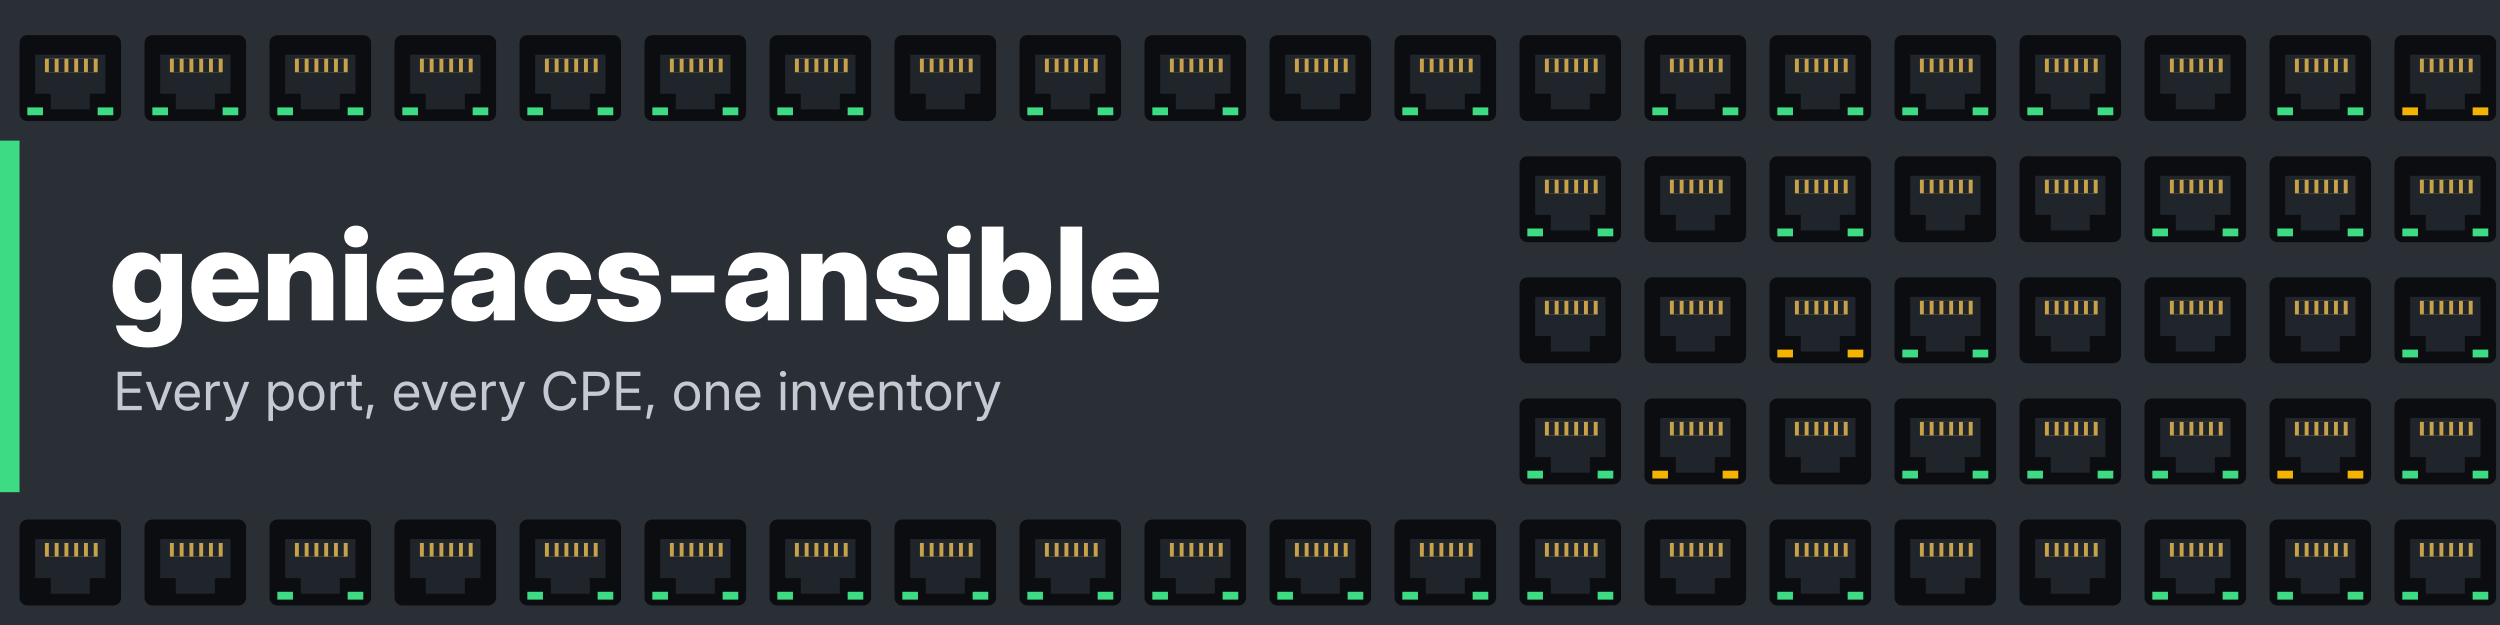
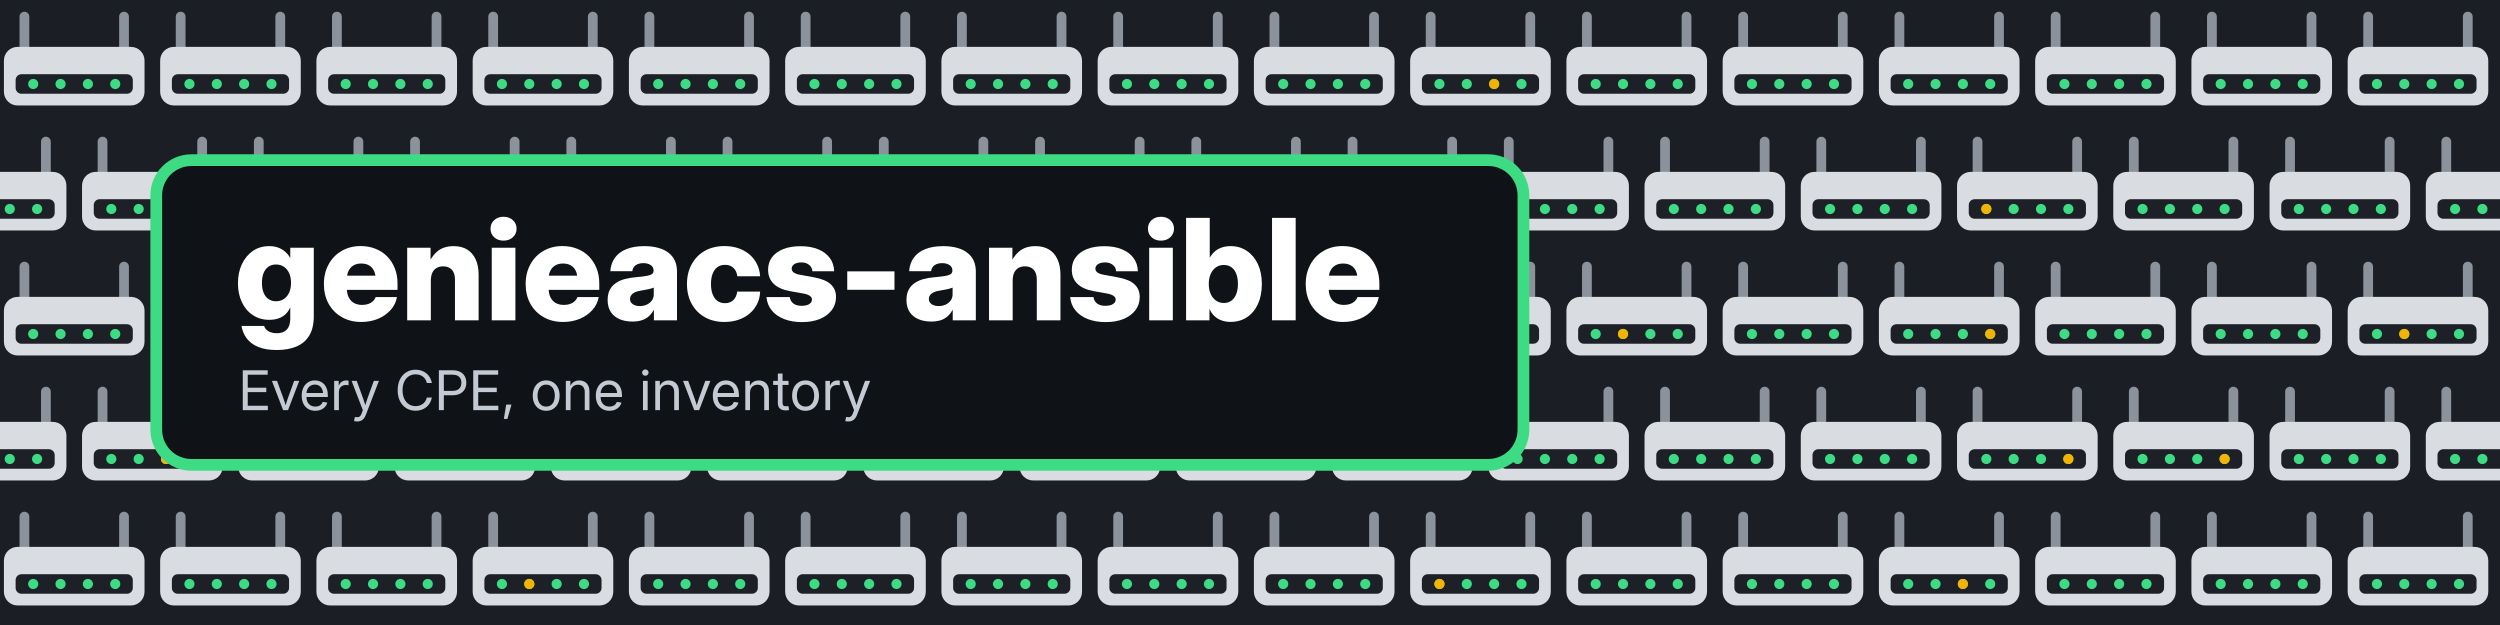
<svg xmlns="http://www.w3.org/2000/svg" viewBox="0 0 1280 320" width="1280" height="320">
  <defs>
    <path id="ino32w800g" d="m617-432q-163 0-271 45q-108 45-167 125q-59 79-75 180h329q9-32 34-56q25-24 63-37q38-13 87-13q96 0 146 54q50 53 50 158v163h-1q-28-62-72-102q-45-40-104-59q-58-19-127-19q-138 0-241 69q-103 68-159 188q-57 120-57 275q0 157 58 279q58 122 160 192q102 69 236 69q69 0 125-19q57-20 103-58q46-38 78-94h1v148h342v-998q0-172-66-280q-65-108-186-159q-121-51-286-51zm-12 709q66 0 115 33q49 33 77 93q27 61 27 142q0 81-27 141q-28 60-77 93q-49 33-115 33q-62 0-109-32q-46-32-71-92q-24-60-24-143q0-84 24-144q25-60 71-92q47-32 109-32z" />
    <path id="ino32w800e" d="m596-24q-162 0-284 71q-123 70-192 195q-68 125-68 286q0 161 69 286q68 125 189 195q121 71 277 71q119 0 217-40q98-39 170-112q71-73 110-173q39-99 39-219v-93h-959v206h798l-158-42q0 68-25 117q-25 49-72 76q-46 26-111 26q-65 0-111-26q-47-27-72-76q-26-49-26-117v-152q0-70 27-122q26-53 75-81q50-28 119-28q51 0 91 14q40 14 67 40q27 26 40 60h309q-19-106-92-188q-73-81-183-128q-111-46-244-46z" />
    <path id="ino32w800n" d="m440 574v-574h-344v1056h340l0-283h-51q49 140 142 223q93 83 245 83q115 0 196-49q81-50 124-143q43-93 43-223v-664h-344v592q0 94-45 143q-45 50-127 50q-54 0-95-23q-40-23-62-69q-22-47-22-119z" />
    <path id="ino32w800i" d="m96 0v1056h344v-1056zm171 1159q-83 0-136 49q-53 49-53 125q0 76 53 124q53 49 136 49q83 0 136-49q54-48 54-124q0-76-54-125q-53-49-136-49z" />
    <path id="ino32w800a" d="m419-18q-106 0-187 34q-82 35-128 104q-47 70-47 175q0 89 32 150q32 60 89 98q56 38 131 58q74 19 158 26q94 8 151 18q57 9 82 27q25 17 25 49v5q0 32-18 55q-18 24-51 37q-33 14-78 14q-48 0-83-14q-35-15-55-41q-20-27-24-63h-320q8 115 67 196q59 82 166 125q108 44 261 44q115 0 204-25q88-24 149-72q61-47 92-115q31-69 31-156v-711h-336v148h-4q-32-57-75-94q-43-36-100-54q-57-18-132-18zm105 225q57 0 104 22q46 22 73 60q27 39 27 91v96q-14-6-33-12q-19-6-42-11q-24-5-52-10q-28-5-60-11q-46-7-82-22q-35-15-55-40q-21-24-21-59q0-33 18-56q18-23 49-35q32-13 74-13z" />
    <path id="ino32w800c" d="m598-24q-163 0-286 69q-123 70-191 194q-69 124-69 289q0 164 69 288q68 125 191 195q123 69 286 69q110 0 203-32q92-32 161-91q68-58 108-139q40-80 46-177l-332 0q-4 37-18 68q-14 31-38 53q-23 22-54 34q-31 11-69 11q-64 0-110-33q-46-34-70-97q-24-63-24-149q0-86 24-149q24-63 70-97q46-33 110-33q38 0 69 12q31 11 54 34q22 22 36 53q14 32 19 70l333 0q-3-97-42-177q-39-81-108-140q-69-60-162-92q-94-33-206-33z" />
    <path id="ino32w800s" d="m562-26q-146 0-259 44q-113 44-180 126q-67 82-77 194h339q8-58 52-93q45-34 120-34q71 0 111 25q40 25 40 65q0 35-33 56q-32 22-95 33l-191 34q-156 28-238 107q-81 79-81 204q0 104 56 181q57 77 164 120q106 42 253 42q148 0 256-45q108-44 168-126q61-81 64-194h-317q-1 56-46 92q-44 37-113 37q-67 0-105-26q-37-26-37-65q0-33 30-55q30-22 84-32l212-39q164-30 241-100q78-70 78-188q0-108-63-190q-62-82-173-128q-112-45-260-45z" />
    <path id="ino32w800hyphen" d="m806 712v-268h-687v268z" />
    <path id="ino32w800b" d="m742-23q-70 0-128 21q-59 20-104 62q-45 41-72 103h-2v-163h-340v1490h344v-576h2q34 56 78 93q44 36 101 54q56 18 124 18q134 0 236-70q102-69 160-193q57-124 57-286q0-167-56-291q-57-125-159-193q-102-69-241-69zm-97 275q64 0 110 34q46 33 70 95q25 62 25 149q0 86-25 148q-24 61-70 94q-46 33-110 33q-64 0-114-34q-49-34-77-96q-28-61-28-145q0-85 28-147q28-62 77-96q50-35 114-35z" />
    <path id="ino32w800l" d="m440 1490v-1490h-344v1490z" />
-     <path id="ino20w400E" d="m169 0v1490h929v-165h-743v-487h691v-165h-691v-508h749v-165z" />
-     <path id="ino20w400v" d="m466 0l-420 1096h192l235-643q35-94 61-187q26-94 54-183h-58q28 89 55 183q26 93 60 187l233 643h192l-421-1096z" />
-     <path id="ino20w400e" d="m605-24q-159 0-274 72q-115 71-177 199q-61 127-61 295q0 168 62 297q61 129 173 202q111 73 259 73q97 0 184-33q87-33 155-102q68-68 107-173q39-105 39-249v-66h-868v150h771l-80-54q0 109-36 193q-35 83-104 130q-69 47-168 47q-98 0-169-48q-72-47-110-127q-38-79-38-176v-91q0-119 41-204q41-86 117-132q75-45 178-45q69 0 124 20q55 21 93 61q39 39 58 96l173-32q-24-89-86-158q-63-68-155-107q-93-38-208-38z" />
-     <path id="ino20w400r" d="m147 0v1096h170v-169h9q30 84 104 134q74 51 173 51q21 0 46-1q25-1 39-3v-177q-9 3-40 7q-30 4-67 4q-72 0-131-31q-59-32-93-90q-34-57-34-138v-683z" />
-     <path id="ino20w400y" d="m138-410l30 154l48-3q48-9 86 0q38 9 69 43q31 35 54 102l41 113l-420 1097h192l235-643q35-95 61-188q26-93 54-182h-59q28 89 55 183q26 93 60 187l235 643h191l-490-1273q-32-83-78-138q-46-54-106-81q-61-27-136-27q-40 0-72 4q-32 5-50 9z" />
-     <path id="ino20w400p" d="m147-418v1514h171v-171h14q24 41 64 84q41 43 105 73q64 31 158 31q140 0 245-70q105-70 164-197q60-128 60-300q0-172-59-300q-59-128-164-198q-106-71-245-71q-93 0-156 31q-64 31-105 75q-40 44-66 85h-10v-586zm486 554q101 0 171 52q70 53 108 146q37 92 37 214q0 120-37 212q-37 92-107 143q-71 52-172 52q-101 0-172-51q-70-51-107-143q-37-91-37-213q0-123 37-216q37-93 108-144q71-52 171-52z" />
-     <path id="ino20w400o" d="m595-24q-150 0-263 71q-113 72-176 200q-63 128-63 296q0 170 63 299q63 129 176 200q113 72 263 72q151 0 264-72q114-71 177-200q63-129 63-299q0-168-63-296q-63-128-177-200q-113-71-264-71zm0 159q109 0 181 54q72 55 108 148q36 93 36 206q0 114-36 208q-36 93-108 149q-72 55-181 55q-107 0-179-55q-72-55-108-149q-36-93-36-208q0-113 36-206q36-93 108-148q71-54 179-54z" />
-     <path id="ino20w400t" d="m594 1096v-151h-576v151zm-401 274h177v-1092q0-70 28-101q29-31 98-31q19 0 46 3q26 2 48 5l24-150q-27-7-61-10q-34-3-66-3q-142 0-218 70q-76 71-76 202z" />
-     <path id="ino20w400comma" d="m103-332l88 540h198l-153-540z" />
-     <path id="ino20w400C" d="m782-21q-197 0-348 94q-151 95-237 267q-86 172-86 404q0 233 86 405q85 173 237 267q151 95 348 95q114 0 215-33q101-34 182-99q80-64 134-155q54-92 74-208h-188q-16 79-55 139q-39 59-95 101q-55 41-123 61q-69 21-144 21q-142 0-252-71q-111-71-173-204q-63-133-63-319q0-185 63-318q63-133 173-204q110-70 252-70q75 0 143 21q68 21 124 62q56 40 95 100q39 60 56 138h187q-19-115-73-206q-54-91-134-156q-81-64-182-98q-101-34-216-34z" />
-     <path id="ino20w400P" d="m169 0v1490h518q168 0 281-61q113-60 170-165q57-105 57-240q0-135-58-241q-58-106-171-167q-113-61-281-61h-387v165h382q113 0 186 38q73 39 108 108q35 69 35 158q0 89-35 157q-35 68-108 106q-74 38-187 38h-324v-1325z" />
-     <path id="ino20w400n" d="m323 652v-652h-176v1096h170l1-265h-33q51 151 145 216q94 66 220 66q111 0 197-47q86-46 136-140q49-93 49-235v-691h-177v677q0 132-66 204q-67 72-185 72q-79 0-143-34q-63-34-100-100q-38-67-38-167z" />
-     <path id="ino20w400i" d="m147 0v1096h176v-1096zm89 1287q-50 0-86 35q-36 35-36 83q0 50 36 84q36 34 86 34q50 0 86-34q36-34 36-84q0-48-36-83q-36-35-86-35z" />
-     <g id="pt">
-       <rect width="52" height="44" rx="4" fill="#0b0d10" />
-       <path d="M8 10h36v20h-8v8h-20v-8h-8z" fill="#20252c" />
-       <path d="M13 12h27v7h-27z" fill="#c8a24a" />
-       <path d="M15 12h3v7h-3zM20 12h3v7h-3zM25 12h3v7h-3zM30 12h3v7h-3zM35 12h3v7h-3z" fill="#20252c" />
+     <path id="ino21w400E" d="m168 0v1490h931v-165h-745v-486h693v-165h-693v-509h751v-165z" />
+     <path id="ino21w400v" d="m464 0l-419 1094h192l234-642q34-92 61-184q26-93 53-181h-56q28 88 54 181q26 92 60 184l233 642h190l-419-1094z" />
+     <path id="ino21w400e" d="m602-24q-159 0-273 72q-115 71-176 198q-61 128-61 295q0 167 61 296q62 129 173 202q112 73 259 73q97 0 184-34q88-33 155-102q68-69 106-174q39-105 39-247v-64h-868v149h772l-80-54q0 109-36 193q-36 83-105 129q-68 47-167 47q-98 0-169-47q-72-47-110-127q-38-79-38-177v-90q0-118 41-203q41-86 116-132q76-45 178-45q69 0 125 20q55 21 93 61q39 40 58 96l172-29q-24-91-86-160q-62-69-155-107q-93-39-208-39z" />
+     <path id="ino21w400r" d="m146 0v1094h169v-170h9q30 84 103 135q73 51 173 51q21 0 45-2q25-1 38-2v-177q-8 2-39 7q-31 4-67 4q-71 0-130-31q-58-31-92-89q-33-58-33-139v-681z" />
+     <path id="ino21w400y" d="m138-410l28 154l52-3q46-9 84 0q37 9 67 44q30 34 54 100l42 115l-420 1094h192l234-642q34-93 61-185q26-92 53-180h-57q27 88 54 181q27 92 60 184l234 642h190l-489-1272q-32-82-78-137q-45-54-106-81q-60-27-134-27q-40 0-71 4q-32 5-50 9z" />
+     <path id="ino21w400C" d="m781-22q-196 0-348 95q-152 95-238 267q-85 173-85 404q0 233 85 405q86 172 238 267q152 96 348 96q115 0 216-34q102-34 182-99q81-64 134-156q54-91 75-207h-188q-17 78-56 138q-38 60-94 102q-56 41-124 62q-68 21-145 21q-143 0-253-72q-110-71-173-204q-62-133-62-319q0-185 63-318q62-133 173-204q110-71 252-71q77 0 145 21q68 22 124 62q55 41 94 101q39 60 56 138h188q-20-115-74-206q-54-91-134-156q-81-64-182-98q-101-35-217-35z" />
+     <path id="ino21w400P" d="m168 0v1490h519q167 0 280-60q113-60 170-165q57-105 57-240q0-136-58-241q-58-106-171-166q-114-61-281-61h-390v164h386q112 0 185 39q73 38 109 107q35 69 35 158q0 89-35 156q-36 68-109 106q-73 39-187 39h-324v-1326z" />
+     <path id="ino21w400comma" d="m100-329l88 537h197l-152-537z" />
+     <path id="ino21w400o" d="m593-24q-149 0-262 71q-113 72-176 199q-63 128-63 296q0 170 63 298q63 129 176 200q113 72 262 72q151 0 264-72q113-71 176-200q63-128 63-298q0-168-63-296q-63-127-176-199q-113-71-264-71zm0 158q108 0 180 55q73 54 109 147q36 92 36 206q0 115-36 208q-36 93-109 148q-72 56-180 56q-107 0-179-56q-71-54-108-148q-36-93-36-208q0-114 36-206q37-93 108-147q72-55 179-55z" />
+     <path id="ino21w400n" d="m322 650v-650h-176v1094h170l0-265h-34q52 150 146 216q93 65 220 65q110 0 196-46q87-47 136-140q49-93 49-235v-689h-176v675q0 132-66 204q-67 72-185 72q-79 0-142-34q-64-33-101-100q-37-67-37-167z" />
+     <path id="ino21w400i" d="m146 0v1094h176v-1094zm88 1286q-50 0-85 34q-36 35-36 84q0 49 36 83q35 35 85 35q51 0 86-35q36-34 36-84q0-48-36-83q-35-34-86-34z" />
+     <path id="ino21w400t" d="m594 1094v-151h-576v151zm-400 274h176v-1091q0-70 28-100q29-31 98-31q19 0 46 2q26 3 48 5l23-149q-28-6-61-10q-34-3-66-3q-141 0-217 70q-75 70-75 200z" />
+     <g id="rf">
+       <rect x="10" y="4" width="5" height="22" rx="2.5" fill="#8b929c" />
+       <rect x="61" y="4" width="5" height="22" rx="2.5" fill="#8b929c" />
+       <rect x="2" y="22" width="72" height="30" rx="7" fill="#d9dce1" />
+       <rect x="8" y="36" width="60" height="10" rx="3" fill="#1d2127" />
+       <path d="M14.4 41a2.6 2.6 0 1 0 5.2 0a2.6 2.6 0 1 0-5.2 0M28.4 41a2.6 2.6 0 1 0 5.2 0a2.6 2.6 0 1 0-5.2 0M42.4 41a2.6 2.6 0 1 0 5.2 0a2.6 2.6 0 1 0-5.2 0M56.4 41a2.6 2.6 0 1 0 5.2 0a2.6 2.6 0 1 0-5.2 0" fill="#3ddc84" />
    </g>
  </defs>
-   <rect width="1280" height="320" fill="#2a2f36" />
-   <use href="#pt" x="10" y="18" />
-   <path d="M14 55h8v4h-8zM50 55h8v4h-8z" fill="#3ddc84" />
-   <use href="#pt" x="74" y="18" />
-   <path d="M78 55h8v4h-8zM114 55h8v4h-8z" fill="#3ddc84" />
-   <use href="#pt" x="138" y="18" />
-   <path d="M142 55h8v4h-8zM178 55h8v4h-8z" fill="#3ddc84" />
-   <use href="#pt" x="202" y="18" />
-   <path d="M206 55h8v4h-8zM242 55h8v4h-8z" fill="#3ddc84" />
-   <use href="#pt" x="266" y="18" />
-   <path d="M270 55h8v4h-8zM306 55h8v4h-8z" fill="#3ddc84" />
-   <use href="#pt" x="330" y="18" />
-   <path d="M334 55h8v4h-8zM370 55h8v4h-8z" fill="#3ddc84" />
-   <use href="#pt" x="394" y="18" />
-   <path d="M398 55h8v4h-8zM434 55h8v4h-8z" fill="#3ddc84" />
-   <use href="#pt" x="458" y="18" />
-   <use href="#pt" x="522" y="18" />
-   <path d="M526 55h8v4h-8zM562 55h8v4h-8z" fill="#3ddc84" />
-   <use href="#pt" x="586" y="18" />
-   <path d="M590 55h8v4h-8zM626 55h8v4h-8z" fill="#3ddc84" />
-   <use href="#pt" x="650" y="18" />
-   <use href="#pt" x="714" y="18" />
-   <path d="M718 55h8v4h-8zM754 55h8v4h-8z" fill="#3ddc84" />
-   <use href="#pt" x="778" y="18" />
-   <use href="#pt" x="842" y="18" />
-   <path d="M846 55h8v4h-8zM882 55h8v4h-8z" fill="#3ddc84" />
-   <use href="#pt" x="906" y="18" />
-   <path d="M910 55h8v4h-8zM946 55h8v4h-8z" fill="#3ddc84" />
-   <use href="#pt" x="970" y="18" />
-   <path d="M974 55h8v4h-8zM1010 55h8v4h-8z" fill="#3ddc84" />
-   <use href="#pt" x="1034" y="18" />
-   <path d="M1038 55h8v4h-8zM1074 55h8v4h-8z" fill="#3ddc84" />
-   <use href="#pt" x="1098" y="18" />
-   <use href="#pt" x="1162" y="18" />
-   <path d="M1166 55h8v4h-8zM1202 55h8v4h-8z" fill="#3ddc84" />
-   <use href="#pt" x="1226" y="18" />
-   <path d="M1230 55h8v4h-8zM1266 55h8v4h-8z" fill="#f5b301" />
-   <use href="#pt" x="10" y="80" />
-   <path d="M14 117h8v4h-8zM50 117h8v4h-8z" fill="#f5b301" />
-   <use href="#pt" x="74" y="80" />
-   <path d="M78 117h8v4h-8zM114 117h8v4h-8z" fill="#3ddc84" />
-   <use href="#pt" x="138" y="80" />
-   <path d="M142 117h8v4h-8zM178 117h8v4h-8z" fill="#f5b301" />
-   <use href="#pt" x="202" y="80" />
-   <path d="M206 117h8v4h-8zM242 117h8v4h-8z" fill="#3ddc84" />
-   <use href="#pt" x="266" y="80" />
-   <path d="M270 117h8v4h-8zM306 117h8v4h-8z" fill="#3ddc84" />
-   <use href="#pt" x="330" y="80" />
-   <path d="M334 117h8v4h-8zM370 117h8v4h-8z" fill="#3ddc84" />
-   <use href="#pt" x="394" y="80" />
-   <use href="#pt" x="458" y="80" />
-   <path d="M462 117h8v4h-8zM498 117h8v4h-8z" fill="#3ddc84" />
-   <use href="#pt" x="522" y="80" />
-   <path d="M526 117h8v4h-8zM562 117h8v4h-8z" fill="#f5b301" />
-   <use href="#pt" x="586" y="80" />
-   <use href="#pt" x="650" y="80" />
-   <path d="M654 117h8v4h-8zM690 117h8v4h-8z" fill="#f5b301" />
-   <use href="#pt" x="714" y="80" />
-   <use href="#pt" x="778" y="80" />
-   <path d="M782 117h8v4h-8zM818 117h8v4h-8z" fill="#3ddc84" />
-   <use href="#pt" x="842" y="80" />
-   <use href="#pt" x="906" y="80" />
-   <path d="M910 117h8v4h-8zM946 117h8v4h-8z" fill="#3ddc84" />
-   <use href="#pt" x="970" y="80" />
-   <use href="#pt" x="1034" y="80" />
-   <use href="#pt" x="1098" y="80" />
-   <path d="M1102 117h8v4h-8zM1138 117h8v4h-8z" fill="#3ddc84" />
-   <use href="#pt" x="1162" y="80" />
-   <path d="M1166 117h8v4h-8zM1202 117h8v4h-8z" fill="#3ddc84" />
-   <use href="#pt" x="1226" y="80" />
-   <path d="M1230 117h8v4h-8zM1266 117h8v4h-8z" fill="#3ddc84" />
-   <use href="#pt" x="10" y="142" />
-   <use href="#pt" x="74" y="142" />
-   <path d="M78 179h8v4h-8zM114 179h8v4h-8z" fill="#3ddc84" />
-   <use href="#pt" x="138" y="142" />
-   <path d="M142 179h8v4h-8zM178 179h8v4h-8z" fill="#3ddc84" />
-   <use href="#pt" x="202" y="142" />
-   <path d="M206 179h8v4h-8zM242 179h8v4h-8z" fill="#3ddc84" />
-   <use href="#pt" x="266" y="142" />
-   <path d="M270 179h8v4h-8zM306 179h8v4h-8z" fill="#3ddc84" />
-   <use href="#pt" x="330" y="142" />
-   <path d="M334 179h8v4h-8zM370 179h8v4h-8z" fill="#3ddc84" />
-   <use href="#pt" x="394" y="142" />
-   <path d="M398 179h8v4h-8zM434 179h8v4h-8z" fill="#3ddc84" />
-   <use href="#pt" x="458" y="142" />
-   <path d="M462 179h8v4h-8zM498 179h8v4h-8z" fill="#3ddc84" />
-   <use href="#pt" x="522" y="142" />
-   <path d="M526 179h8v4h-8zM562 179h8v4h-8z" fill="#3ddc84" />
-   <use href="#pt" x="586" y="142" />
-   <use href="#pt" x="650" y="142" />
-   <path d="M654 179h8v4h-8zM690 179h8v4h-8z" fill="#f5b301" />
-   <use href="#pt" x="714" y="142" />
-   <use href="#pt" x="778" y="142" />
-   <use href="#pt" x="842" y="142" />
-   <use href="#pt" x="906" y="142" />
-   <path d="M910 179h8v4h-8zM946 179h8v4h-8z" fill="#f5b301" />
-   <use href="#pt" x="970" y="142" />
-   <path d="M974 179h8v4h-8zM1010 179h8v4h-8z" fill="#3ddc84" />
-   <use href="#pt" x="1034" y="142" />
-   <use href="#pt" x="1098" y="142" />
-   <use href="#pt" x="1162" y="142" />
-   <use href="#pt" x="1226" y="142" />
-   <path d="M1230 179h8v4h-8zM1266 179h8v4h-8z" fill="#3ddc84" />
-   <use href="#pt" x="10" y="204" />
-   <path d="M14 241h8v4h-8zM50 241h8v4h-8z" fill="#f5b301" />
-   <use href="#pt" x="74" y="204" />
-   <path d="M78 241h8v4h-8zM114 241h8v4h-8z" fill="#3ddc84" />
-   <use href="#pt" x="138" y="204" />
-   <use href="#pt" x="202" y="204" />
-   <path d="M206 241h8v4h-8zM242 241h8v4h-8z" fill="#3ddc84" />
-   <use href="#pt" x="266" y="204" />
-   <path d="M270 241h8v4h-8zM306 241h8v4h-8z" fill="#3ddc84" />
-   <use href="#pt" x="330" y="204" />
-   <path d="M334 241h8v4h-8zM370 241h8v4h-8z" fill="#3ddc84" />
-   <use href="#pt" x="394" y="204" />
-   <use href="#pt" x="458" y="204" />
-   <use href="#pt" x="522" y="204" />
-   <path d="M526 241h8v4h-8zM562 241h8v4h-8z" fill="#3ddc84" />
-   <use href="#pt" x="586" y="204" />
-   <use href="#pt" x="650" y="204" />
-   <path d="M654 241h8v4h-8zM690 241h8v4h-8z" fill="#3ddc84" />
-   <use href="#pt" x="714" y="204" />
-   <path d="M718 241h8v4h-8zM754 241h8v4h-8z" fill="#3ddc84" />
-   <use href="#pt" x="778" y="204" />
-   <path d="M782 241h8v4h-8zM818 241h8v4h-8z" fill="#3ddc84" />
-   <use href="#pt" x="842" y="204" />
-   <path d="M846 241h8v4h-8zM882 241h8v4h-8z" fill="#f5b301" />
-   <use href="#pt" x="906" y="204" />
-   <use href="#pt" x="970" y="204" />
-   <path d="M974 241h8v4h-8zM1010 241h8v4h-8z" fill="#3ddc84" />
-   <use href="#pt" x="1034" y="204" />
-   <path d="M1038 241h8v4h-8zM1074 241h8v4h-8z" fill="#3ddc84" />
-   <use href="#pt" x="1098" y="204" />
-   <path d="M1102 241h8v4h-8zM1138 241h8v4h-8z" fill="#3ddc84" />
-   <use href="#pt" x="1162" y="204" />
-   <path d="M1166 241h8v4h-8zM1202 241h8v4h-8z" fill="#f5b301" />
-   <use href="#pt" x="1226" y="204" />
-   <path d="M1230 241h8v4h-8zM1266 241h8v4h-8z" fill="#3ddc84" />
-   <use href="#pt" x="10" y="266" />
-   <use href="#pt" x="74" y="266" />
-   <use href="#pt" x="138" y="266" />
-   <path d="M142 303h8v4h-8zM178 303h8v4h-8z" fill="#3ddc84" />
-   <use href="#pt" x="202" y="266" />
-   <use href="#pt" x="266" y="266" />
-   <path d="M270 303h8v4h-8zM306 303h8v4h-8z" fill="#3ddc84" />
-   <use href="#pt" x="330" y="266" />
-   <path d="M334 303h8v4h-8zM370 303h8v4h-8z" fill="#3ddc84" />
-   <use href="#pt" x="394" y="266" />
-   <path d="M398 303h8v4h-8zM434 303h8v4h-8z" fill="#3ddc84" />
-   <use href="#pt" x="458" y="266" />
-   <path d="M462 303h8v4h-8zM498 303h8v4h-8z" fill="#3ddc84" />
-   <use href="#pt" x="522" y="266" />
-   <path d="M526 303h8v4h-8zM562 303h8v4h-8z" fill="#3ddc84" />
-   <use href="#pt" x="586" y="266" />
-   <path d="M590 303h8v4h-8zM626 303h8v4h-8z" fill="#3ddc84" />
-   <use href="#pt" x="650" y="266" />
-   <path d="M654 303h8v4h-8zM690 303h8v4h-8z" fill="#3ddc84" />
-   <use href="#pt" x="714" y="266" />
-   <path d="M718 303h8v4h-8zM754 303h8v4h-8z" fill="#3ddc84" />
-   <use href="#pt" x="778" y="266" />
-   <path d="M782 303h8v4h-8zM818 303h8v4h-8z" fill="#3ddc84" />
-   <use href="#pt" x="842" y="266" />
-   <use href="#pt" x="906" y="266" />
-   <path d="M910 303h8v4h-8zM946 303h8v4h-8z" fill="#3ddc84" />
-   <use href="#pt" x="970" y="266" />
-   <use href="#pt" x="1034" y="266" />
-   <use href="#pt" x="1098" y="266" />
-   <path d="M1102 303h8v4h-8zM1138 303h8v4h-8z" fill="#3ddc84" />
-   <use href="#pt" x="1162" y="266" />
-   <path d="M1166 303h8v4h-8zM1202 303h8v4h-8z" fill="#3ddc84" />
-   <use href="#pt" x="1226" y="266" />
-   <path d="M1230 303h8v4h-8zM1266 303h8v4h-8z" fill="#3ddc84" />
-   <rect x="0" y="72" width="776" height="180" fill="#2a2f36" />
-   <rect x="0" y="72" width="10" height="180" fill="#3ddc84" />
+   <rect width="1280" height="320" fill="#1b1f25" />
+   <use href="#rf" x="-80" y="2" />
+   <use href="#rf" x="0" y="2" />
+   <use href="#rf" x="80" y="2" />
+   <use href="#rf" x="160" y="2" />
+   <use href="#rf" x="240" y="2" />
+   <use href="#rf" x="320" y="2" />
+   <use href="#rf" x="400" y="2" />
+   <use href="#rf" x="480" y="2" />
+   <use href="#rf" x="560" y="2" />
+   <use href="#rf" x="640" y="2" />
+   <use href="#rf" x="720" y="2" />
+   <circle cx="765" cy="43" r="2.6" fill="#f5b301" />
+   <use href="#rf" x="800" y="2" />
+   <use href="#rf" x="880" y="2" />
+   <use href="#rf" x="960" y="2" />
+   <use href="#rf" x="1040" y="2" />
+   <use href="#rf" x="1120" y="2" />
+   <use href="#rf" x="1200" y="2" />
+   <use href="#rf" x="1280" y="2" />
+   <use href="#rf" x="-40" y="66" />
+   <use href="#rf" x="40" y="66" />
+   <use href="#rf" x="120" y="66" />
+   <use href="#rf" x="200" y="66" />
+   <use href="#rf" x="280" y="66" />
+   <circle cx="297" cy="107" r="2.6" fill="#f5b301" />
+   <use href="#rf" x="360" y="66" />
+   <use href="#rf" x="440" y="66" />
+   <use href="#rf" x="520" y="66" />
+   <circle cx="579" cy="107" r="2.6" fill="#f5b301" />
+   <use href="#rf" x="600" y="66" />
+   <use href="#rf" x="680" y="66" />
+   <use href="#rf" x="760" y="66" />
+   <use href="#rf" x="840" y="66" />
+   <use href="#rf" x="920" y="66" />
+   <use href="#rf" x="1000" y="66" />
+   <circle cx="1017" cy="107" r="2.6" fill="#f5b301" />
+   <use href="#rf" x="1080" y="66" />
+   <use href="#rf" x="1160" y="66" />
+   <use href="#rf" x="1240" y="66" />
+   <use href="#rf" x="1320" y="66" />
+   <use href="#rf" x="-80" y="130" />
+   <use href="#rf" x="0" y="130" />
+   <use href="#rf" x="80" y="130" />
+   <use href="#rf" x="160" y="130" />
+   <use href="#rf" x="240" y="130" />
+   <use href="#rf" x="320" y="130" />
+   <circle cx="337" cy="171" r="2.6" fill="#f5b301" />
+   <use href="#rf" x="400" y="130" />
+   <use href="#rf" x="480" y="130" />
+   <use href="#rf" x="560" y="130" />
+   <use href="#rf" x="640" y="130" />
+   <use href="#rf" x="720" y="130" />
+   <use href="#rf" x="800" y="130" />
+   <circle cx="831" cy="171" r="2.6" fill="#f5b301" />
+   <use href="#rf" x="880" y="130" />
+   <use href="#rf" x="960" y="130" />
+   <circle cx="1019" cy="171" r="2.6" fill="#f5b301" />
+   <use href="#rf" x="1040" y="130" />
+   <use href="#rf" x="1120" y="130" />
+   <use href="#rf" x="1200" y="130" />
+   <circle cx="1231" cy="171" r="2.6" fill="#f5b301" />
+   <use href="#rf" x="1280" y="130" />
+   <use href="#rf" x="-40" y="194" />
+   <use href="#rf" x="40" y="194" />
+   <circle cx="85" cy="235" r="2.6" fill="#f5b301" />
+   <use href="#rf" x="120" y="194" />
+   <circle cx="179" cy="235" r="2.6" fill="#f5b301" />
+   <use href="#rf" x="200" y="194" />
+   <use href="#rf" x="280" y="194" />
+   <circle cx="311" cy="235" r="2.6" fill="#f5b301" />
+   <use href="#rf" x="360" y="194" />
+   <use href="#rf" x="440" y="194" />
+   <circle cx="499" cy="235" r="2.6" fill="#f5b301" />
+   <use href="#rf" x="520" y="194" />
+   <use href="#rf" x="600" y="194" />
+   <use href="#rf" x="680" y="194" />
+   <use href="#rf" x="760" y="194" />
+   <use href="#rf" x="840" y="194" />
+   <use href="#rf" x="920" y="194" />
+   <use href="#rf" x="1000" y="194" />
+   <circle cx="1059" cy="235" r="2.6" fill="#f5b301" />
+   <use href="#rf" x="1080" y="194" />
+   <circle cx="1139" cy="235" r="2.6" fill="#f5b301" />
+   <use href="#rf" x="1160" y="194" />
+   <use href="#rf" x="1240" y="194" />
+   <circle cx="1285" cy="235" r="2.6" fill="#f5b301" />
+   <use href="#rf" x="1320" y="194" />
+   <use href="#rf" x="-80" y="258" />
+   <circle cx="-49" cy="299" r="2.6" fill="#f5b301" />
+   <use href="#rf" x="0" y="258" />
+   <use href="#rf" x="80" y="258" />
+   <use href="#rf" x="160" y="258" />
+   <use href="#rf" x="240" y="258" />
+   <circle cx="271" cy="299" r="2.6" fill="#f5b301" />
+   <use href="#rf" x="320" y="258" />
+   <use href="#rf" x="400" y="258" />
+   <use href="#rf" x="480" y="258" />
+   <use href="#rf" x="560" y="258" />
+   <use href="#rf" x="640" y="258" />
+   <use href="#rf" x="720" y="258" />
+   <circle cx="737" cy="299" r="2.6" fill="#f5b301" />
+   <use href="#rf" x="800" y="258" />
+   <use href="#rf" x="880" y="258" />
+   <use href="#rf" x="960" y="258" />
+   <circle cx="1005" cy="299" r="2.6" fill="#f5b301" />
+   <use href="#rf" x="1040" y="258" />
+   <use href="#rf" x="1120" y="258" />
+   <use href="#rf" x="1200" y="258" />
+   <use href="#rf" x="1280" y="258" />
+   <rect x="80" y="82" width="700" height="156" rx="18" fill="#0f1216" />
+   <rect x="80" y="82" width="700" height="156" rx="18" fill="none" stroke="#3ddc84" stroke-width="6" />
  <g fill="#ffffff">
-     <use href="#ino32w800g" transform="matrix(0.0322 0 0 -0.0322 56.0 164.0)" />
-     <use href="#ino32w800e" transform="matrix(0.0322 0 0 -0.0322 96.3 164.0)" />
-     <use href="#ino32w800n" transform="matrix(0.0322 0 0 -0.0322 134.1 164.0)" />
-     <use href="#ino32w800i" transform="matrix(0.0322 0 0 -0.0322 173.7 164.0)" />
-     <use href="#ino32w800e" transform="matrix(0.0322 0 0 -0.0322 191.0 164.0)" />
-     <use href="#ino32w800a" transform="matrix(0.0322 0 0 -0.0322 229.3 164.0)" />
-     <use href="#ino32w800c" transform="matrix(0.0322 0 0 -0.0322 266.8 164.0)" />
-     <use href="#ino32w800s" transform="matrix(0.0322 0 0 -0.0322 304.3 164.0)" />
-     <use href="#ino32w800hyphen" transform="matrix(0.0322 0 0 -0.0322 339.8 164.0)" />
-     <use href="#ino32w800a" transform="matrix(0.0322 0 0 -0.0322 369.6 164.0)" />
-     <use href="#ino32w800n" transform="matrix(0.0322 0 0 -0.0322 407.1 164.0)" />
-     <use href="#ino32w800s" transform="matrix(0.0322 0 0 -0.0322 446.7 164.0)" />
-     <use href="#ino32w800i" transform="matrix(0.0322 0 0 -0.0322 482.3 164.0)" />
-     <use href="#ino32w800b" transform="matrix(0.0322 0 0 -0.0322 499.6 164.0)" />
-     <use href="#ino32w800l" transform="matrix(0.0322 0 0 -0.0322 539.9 164.0)" />
-     <use href="#ino32w800e" transform="matrix(0.0322 0 0 -0.0322 557.2 164.0)" />
+     <use href="#ino32w800g" transform="matrix(0.0352 0 0 -0.0352 120.0 164.0)" />
+     <use href="#ino32w800e" transform="matrix(0.0352 0 0 -0.0352 164.0 164.0)" />
+     <use href="#ino32w800n" transform="matrix(0.0352 0 0 -0.0352 205.1 164.0)" />
+     <use href="#ino32w800i" transform="matrix(0.0352 0 0 -0.0352 248.4 164.0)" />
+     <use href="#ino32w800e" transform="matrix(0.0352 0 0 -0.0352 267.3 164.0)" />
+     <use href="#ino32w800a" transform="matrix(0.0352 0 0 -0.0352 309.1 164.0)" />
+     <use href="#ino32w800c" transform="matrix(0.0352 0 0 -0.0352 349.9 164.0)" />
+     <use href="#ino32w800s" transform="matrix(0.0352 0 0 -0.0352 390.8 164.0)" />
+     <use href="#ino32w800hyphen" transform="matrix(0.0352 0 0 -0.0352 429.6 164.0)" />
+     <use href="#ino32w800a" transform="matrix(0.0352 0 0 -0.0352 462.1 164.0)" />
+     <use href="#ino32w800n" transform="matrix(0.0352 0 0 -0.0352 503.0 164.0)" />
+     <use href="#ino32w800s" transform="matrix(0.0352 0 0 -0.0352 546.3 164.0)" />
+     <use href="#ino32w800i" transform="matrix(0.0352 0 0 -0.0352 585.0 164.0)" />
+     <use href="#ino32w800b" transform="matrix(0.0352 0 0 -0.0352 603.9 164.0)" />
+     <use href="#ino32w800l" transform="matrix(0.0352 0 0 -0.0352 647.9 164.0)" />
+     <use href="#ino32w800e" transform="matrix(0.0352 0 0 -0.0352 666.7 164.0)" />
  </g>
  <g fill="#c4cad3">
-     <use href="#ino20w400E" transform="matrix(0.0132 0 0 -0.0132 58.0 210.0)" />
-     <use href="#ino20w400v" transform="matrix(0.0132 0 0 -0.0132 74.0 210.0)" />
-     <use href="#ino20w400e" transform="matrix(0.0132 0 0 -0.0132 88.2 210.0)" />
-     <use href="#ino20w400r" transform="matrix(0.0132 0 0 -0.0132 103.5 210.0)" />
-     <use href="#ino20w400y" transform="matrix(0.0132 0 0 -0.0132 113.5 210.0)" />
-     <use href="#ino20w400p" transform="matrix(0.0132 0 0 -0.0132 135.5 210.0)" />
-     <use href="#ino20w400o" transform="matrix(0.0132 0 0 -0.0132 151.6 210.0)" />
-     <use href="#ino20w400r" transform="matrix(0.0132 0 0 -0.0132 167.3 210.0)" />
-     <use href="#ino20w400t" transform="matrix(0.0132 0 0 -0.0132 177.4 210.0)" />
-     <use href="#ino20w400comma" transform="matrix(0.0132 0 0 -0.0132 186.1 210.0)" />
-     <use href="#ino20w400e" transform="matrix(0.0132 0 0 -0.0132 200.5 210.0)" />
-     <use href="#ino20w400v" transform="matrix(0.0132 0 0 -0.0132 215.3 210.0)" />
-     <use href="#ino20w400e" transform="matrix(0.0132 0 0 -0.0132 229.5 210.0)" />
-     <use href="#ino20w400r" transform="matrix(0.0132 0 0 -0.0132 244.8 210.0)" />
-     <use href="#ino20w400y" transform="matrix(0.0132 0 0 -0.0132 254.8 210.0)" />
-     <use href="#ino20w400C" transform="matrix(0.0132 0 0 -0.0132 276.8 210.0)" />
-     <use href="#ino20w400P" transform="matrix(0.0132 0 0 -0.0132 296.4 210.0)" />
-     <use href="#ino20w400E" transform="matrix(0.0132 0 0 -0.0132 313.4 210.0)" />
-     <use href="#ino20w400comma" transform="matrix(0.0132 0 0 -0.0132 329.5 210.0)" />
-     <use href="#ino20w400o" transform="matrix(0.0132 0 0 -0.0132 343.9 210.0)" />
-     <use href="#ino20w400n" transform="matrix(0.0132 0 0 -0.0132 359.6 210.0)" />
-     <use href="#ino20w400e" transform="matrix(0.0132 0 0 -0.0132 375.2 210.0)" />
-     <use href="#ino20w400i" transform="matrix(0.0132 0 0 -0.0132 397.8 210.0)" />
-     <use href="#ino20w400n" transform="matrix(0.0132 0 0 -0.0132 404.0 210.0)" />
-     <use href="#ino20w400v" transform="matrix(0.0132 0 0 -0.0132 419.0 210.0)" />
-     <use href="#ino20w400e" transform="matrix(0.0132 0 0 -0.0132 433.2 210.0)" />
-     <use href="#ino20w400n" transform="matrix(0.0132 0 0 -0.0132 448.5 210.0)" />
-     <use href="#ino20w400t" transform="matrix(0.0132 0 0 -0.0132 464.0 210.0)" />
-     <use href="#ino20w400o" transform="matrix(0.0132 0 0 -0.0132 472.5 210.0)" />
-     <use href="#ino20w400r" transform="matrix(0.0132 0 0 -0.0132 488.2 210.0)" />
-     <use href="#ino20w400y" transform="matrix(0.0132 0 0 -0.0132 498.2 210.0)" />
+     <use href="#ino21w400E" transform="matrix(0.0137 0 0 -0.0137 122.0 210.0)" />
+     <use href="#ino21w400v" transform="matrix(0.0137 0 0 -0.0137 138.6 210.0)" />
+     <use href="#ino21w400e" transform="matrix(0.0137 0 0 -0.0137 153.2 210.0)" />
+     <use href="#ino21w400r" transform="matrix(0.0137 0 0 -0.0137 169.1 210.0)" />
+     <use href="#ino21w400y" transform="matrix(0.0137 0 0 -0.0137 179.4 210.0)" />
+     <use href="#ino21w400C" transform="matrix(0.0137 0 0 -0.0137 202.1 210.0)" />
+     <use href="#ino21w400P" transform="matrix(0.0137 0 0 -0.0137 222.4 210.0)" />
+     <use href="#ino21w400E" transform="matrix(0.0137 0 0 -0.0137 240.0 210.0)" />
+     <use href="#ino21w400comma" transform="matrix(0.0137 0 0 -0.0137 256.6 210.0)" />
+     <use href="#ino21w400o" transform="matrix(0.0137 0 0 -0.0137 271.5 210.0)" />
+     <use href="#ino21w400n" transform="matrix(0.0137 0 0 -0.0137 287.7 210.0)" />
+     <use href="#ino21w400e" transform="matrix(0.0137 0 0 -0.0137 303.8 210.0)" />
+     <use href="#ino21w400i" transform="matrix(0.0137 0 0 -0.0137 327.2 210.0)" />
+     <use href="#ino21w400n" transform="matrix(0.0137 0 0 -0.0137 333.5 210.0)" />
+     <use href="#ino21w400v" transform="matrix(0.0137 0 0 -0.0137 349.1 210.0)" />
+     <use href="#ino21w400e" transform="matrix(0.0137 0 0 -0.0137 363.7 210.0)" />
+     <use href="#ino21w400n" transform="matrix(0.0137 0 0 -0.0137 379.6 210.0)" />
+     <use href="#ino21w400t" transform="matrix(0.0137 0 0 -0.0137 395.6 210.0)" />
+     <use href="#ino21w400o" transform="matrix(0.0137 0 0 -0.0137 404.3 210.0)" />
+     <use href="#ino21w400r" transform="matrix(0.0137 0 0 -0.0137 420.6 210.0)" />
+     <use href="#ino21w400y" transform="matrix(0.0137 0 0 -0.0137 430.9 210.0)" />
  </g>
</svg>
